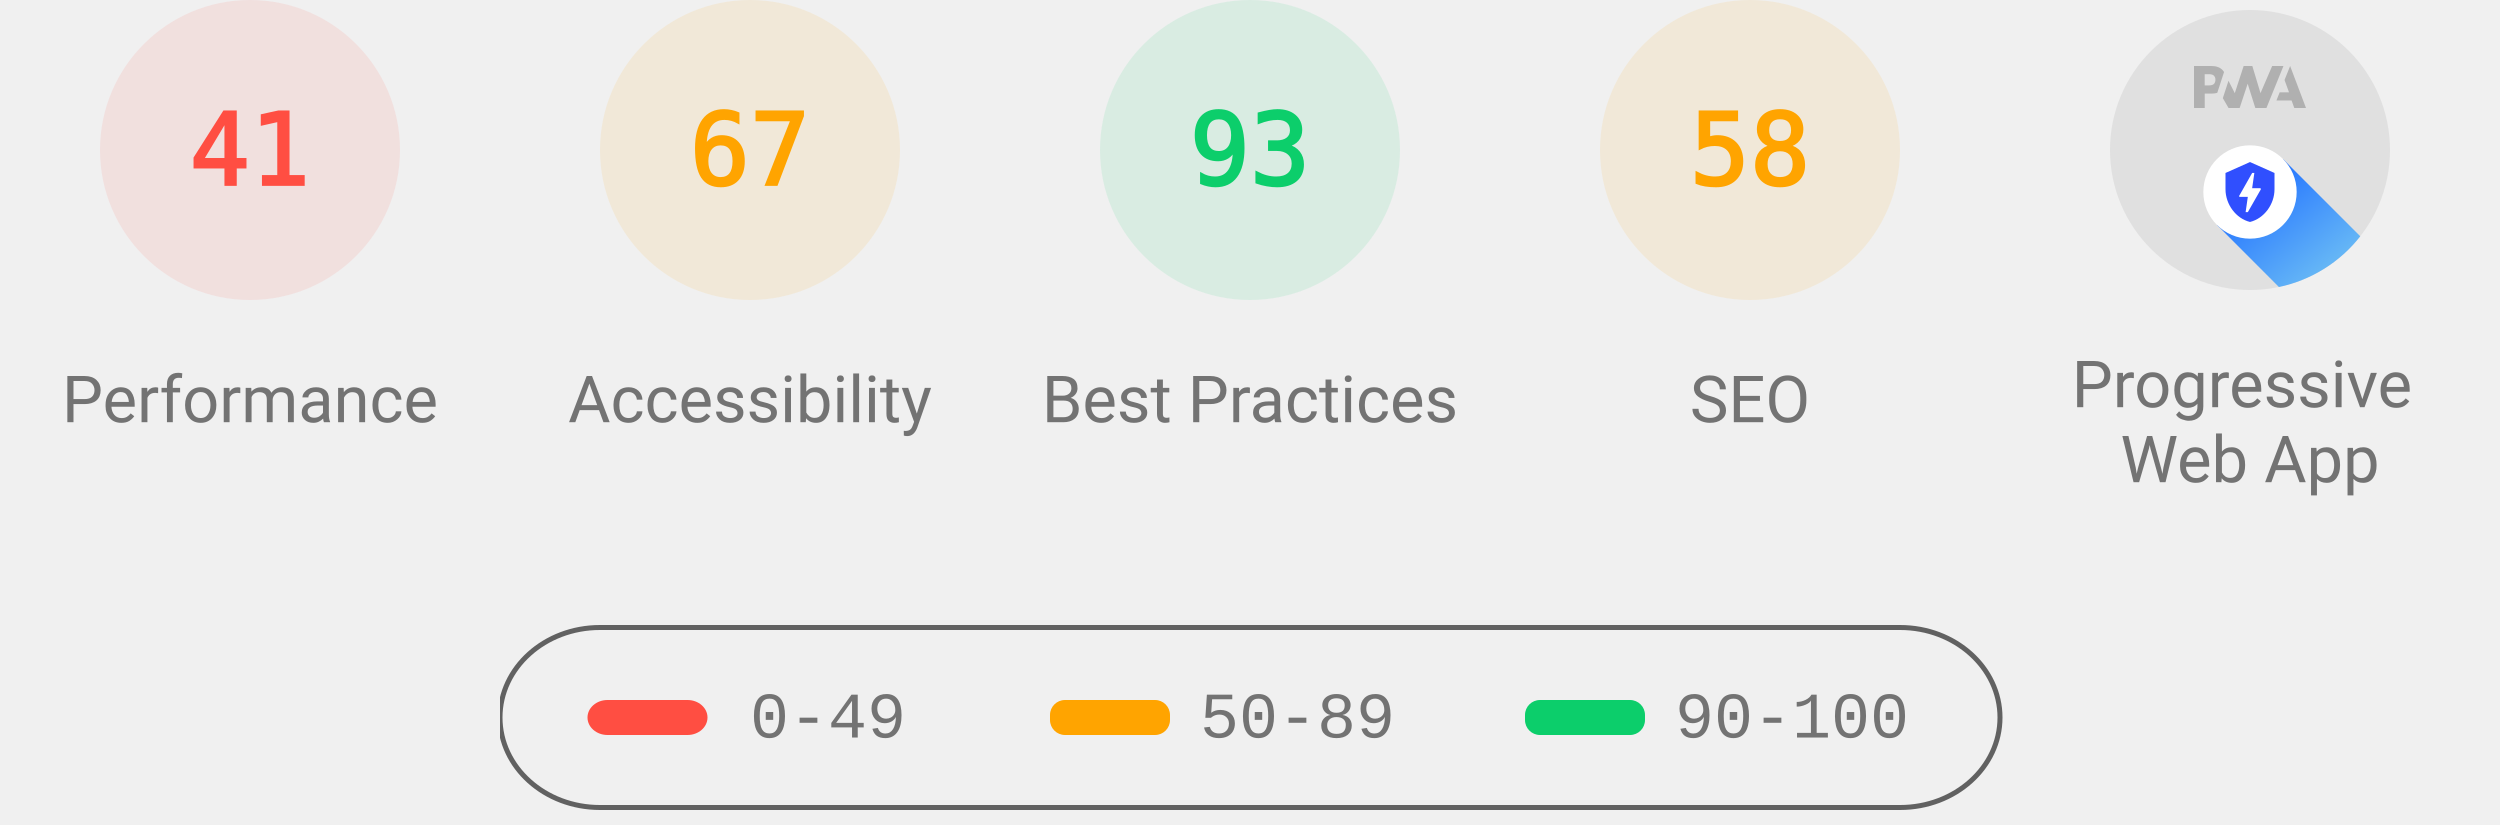
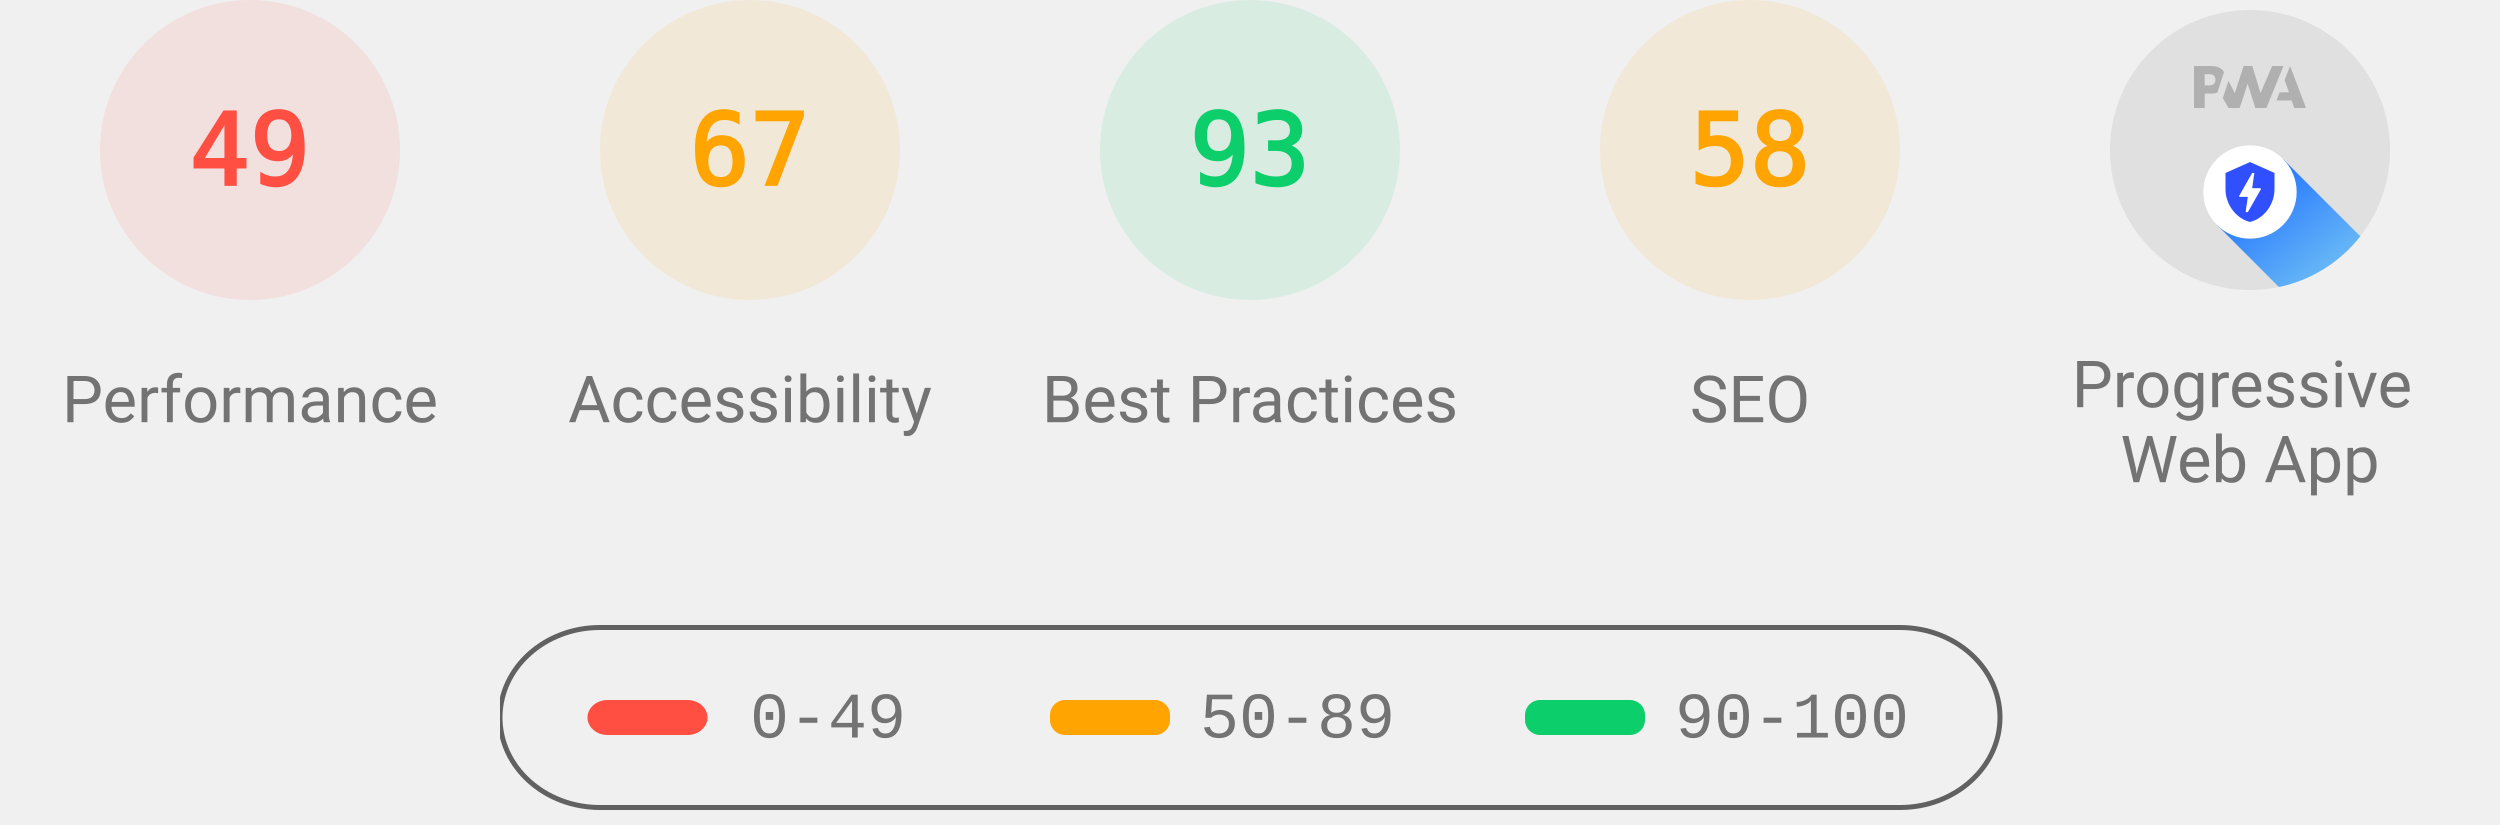
<svg xmlns="http://www.w3.org/2000/svg" class="theme--agnostic" fill="none" width="1000" height="330">
  <style>
			.gauge-base {
				opacity: 0.1
			}

			.gauge-arc {
				fill: none;
				animation-delay: 250ms;
				stroke-linecap: round;
				transform: rotate(-90deg);
				transform-origin: 100px 60px;
				animation: load-gauge 1s ease forwards
			}

			.guage-text {
				font-size: 40px;
				font-family: monospace;
				text-align: center
			}

			.guage-red {
				color: #ff4e42;
				fill: #ff4e42;
				stroke: #ff4e42
			}
			.guage-orange {
				color: #ffa400;
				fill: #ffa400;
				stroke: #ffa400
			}
			.guage-green {
				color: #0cce6b;
				fill: #0cce6b;
				stroke: #0cce6b
			}
			.theme--agnostic .guage-undefined {
				color: #5c5c5c;
				fill: #5c5c5c;
				stroke: #5c5c5c
			}
			.theme--light .guage-undefined {
				color: #1e1e1e;
				fill: #1e1e1e;
				stroke: #1e1e1e
			}
			.theme--dark .guage-undefined {
				color: #f5f5f5;
				fill: #f5f5f5;
				stroke: #f5f5f5
			}

			.guage-title {
				stroke: none;
				font-size: 26px;
				line-height: 26px;
				font-family: Roboto, Halvetica, Arial, sans-serif
			}
			.metric.guage-title {
				font-family: 'Courier New', Courier, monospace
			}
			.theme--agnostic .guage-title {
				color: #737373;
				fill: #737373
			}
			.theme--light .guage-title {
				color: #212121;
				fill: #212121
			}
			.theme--dark .guage-title {
				color: #f5f5f5;
				fill: #f5f5f5
			}

			@keyframes load-gauge {
				from {
					stroke-dasharray: 0 352.858
				}
			}
			.lh-gauge--pwa__disc {
				fill: #e0e0e0
			}
			.lh-gauge--pwa__logo {
				position: relative;
				fill: #b0b0b0
			}
			.lh-gauge--pwa__invisible {
				display: none
			}
			.lh-gauge--pwa__visible {
				display: inline
			}
			.guage-invisible {
				display: none
			}
			.lh-gauge--pwa__logo--primary-color {
				fill: #304ffe
			}
			.theme--agnostic .lh-gauge--pwa__logo--secondary-color {
				fill: #787878
			}
			.theme--light .lh-gauge--pwa__logo--secondary-color {
				fill: #3d3d3d
			}
			.theme--dark .lh-gauge--pwa__logo--secondary-color {
				fill: #d8b6b6
			}
			.theme--light #svg_2 {
				stroke: #00000022
			}
			.theme--agnostic #svg_2 {
				stroke: #616161
			}
			.theme--light #svg_2 {
				stroke: #00000022
			}
			.theme--dark #svg_2 {
				stroke: #f5f5f566
			}
		</style>
  <svg class="guage-div guage-perf guage-red" viewBox="0 0 200 200" width="200" height="200" x="0" y="0">
    <circle class="gauge-base" r="56" cx="100" cy="60" stroke-width="8" />
-     <circle class="gauge-arc guage-arc-1" r="56" cx="100" cy="60" stroke-width="8" style="stroke-dasharray: 144.262, 351.858;" />
-     <text class="guage-text" x="100px" y="60px" alignment-baseline="central" dominant-baseline="central" text-anchor="middle">41</text>
+     <circle class="gauge-arc guage-arc-1" r="56" cx="100" cy="60" stroke-width="8" style="stroke-dasharray: 172.41, 351.858;" />
+     <text class="guage-text" x="100px" y="60px" alignment-baseline="central" dominant-baseline="central" text-anchor="middle">49</text>
    <text class="guage-title" x="100px" y="160px" alignment-baseline="central" dominant-baseline="central" text-anchor="middle">Performance</text>
  </svg>
  <svg class="guage-div guage-acc guage-orange" viewBox="0 0 200 200" width="200" height="200" x="200" y="0">
    <circle class="gauge-base" r="56" cx="100" cy="60" stroke-width="8" />
    <circle class="gauge-arc guage-arc-2" r="56" cx="100" cy="60" stroke-width="8" style="stroke-dasharray: 235.745, 351.858;" />
    <text class="guage-text" x="100px" y="60px" alignment-baseline="central" dominant-baseline="central" text-anchor="middle">67</text>
    <text class="guage-title" x="100px" y="160px" alignment-baseline="central" dominant-baseline="central" text-anchor="middle">Accessibility</text>
  </svg>
  <svg class="guage-div guage-best guage-green" viewBox="0 0 200 200" width="200" height="200" x="400" y="0">
    <circle class="gauge-base" r="56" cx="100" cy="60" stroke-width="8" />
    <circle class="gauge-arc guage-arc-3" r="56" cx="100" cy="60" stroke-width="8" style="stroke-dasharray: 327.228, 351.858;" />
    <text class="guage-text" x="100px" y="60px" alignment-baseline="central" dominant-baseline="central" text-anchor="middle">93</text>
    <text class="guage-title" x="100px" y="160px" alignment-baseline="central" dominant-baseline="central" text-anchor="middle">Best Practices</text>
  </svg>
  <svg class="guage-div guage-seo guage-orange" viewBox="0 0 200 200" width="200" height="200" x="600" y="0">
    <circle class="gauge-base" r="56" cx="100" cy="60" stroke-width="8" />
    <circle class="gauge-arc guage-arc-4" r="56" cx="100" cy="60" stroke-width="8" style="stroke-dasharray: 204.078, 351.858;" />
    <text class="guage-text" x="100px" y="60px" alignment-baseline="central" dominant-baseline="central" text-anchor="middle">58</text>
    <text class="guage-title" x="100px" y="160px" alignment-baseline="central" dominant-baseline="central" text-anchor="middle">SEO</text>
  </svg>
  <svg class="guage-div guage-pwa " viewBox="0 0 200 200" width="200" height="200" x="800" y="0">
    <svg viewBox="0 0 60 60" width="112" height="112" x="44" y="4">
      <defs>
        <linearGradient id="lh-gauge--pwa__check-circle__gradient-0" x1="50%" y1="0%" x2="50%" y2="100%">
          <stop stop-color="#00C852" offset="0%" />
          <stop stop-color="#009688" offset="100%" />
        </linearGradient>
        <linearGradient id="lh-gauge--pwa__installable__shadow-gradient-0" x1="76.056%" x2="24.111%" y1="82.995%" y2="24.735%">
          <stop stop-color="#A5D6A7" offset="0%" />
          <stop stop-color="#80CBC4" offset="100%" />
        </linearGradient>
        <linearGradient id="lh-gauge--pwa__fast-reliable__shadow-gradient-0" x1="76.056%" y1="82.995%" x2="25.678%" y2="26.493%">
          <stop stop-color="#64B5F6" offset="0%" />
          <stop stop-color="#2979FF" offset="100%" />
        </linearGradient>
        <g id="lh-gauge--pwa__fast-reliable-badge-0">
          <circle fill="#FFFFFF" cx="10" cy="10" r="10" />
          <path fill="#304FFE" d="M10 3.58l5.25 2.34v3.5c0 3.23-2.24 6.26-5.25 7-3.01-.74-5.25-3.77-5.25-7v-3.5L10 3.58zm-.47 10.74l2.76-4.83.03-.07c.04-.08 0-.24-.22-.24h-1.64l.47-3.26h-.47l-2.7 4.77c-.02.01.05-.1-.04.05-.09.16-.1.31.18.31h1.63l-.47 3.27h.47z" />
        </g>
        <g id="lh-gauge--pwa__installable-badge-0">
          <circle fill="#FFFFFF" cx="10" cy="10" r="10" />
          <path fill="#009688" d="M10 4.167A5.835 5.835 0 0 0 4.167 10 5.835 5.835 0 0 0 10 15.833 5.835 5.835 0 0 0 15.833 10 5.835 5.835 0 0 0 10 4.167zm2.917 6.416h-2.334v2.334H9.417v-2.334H7.083V9.417h2.334V7.083h1.166v2.334h2.334v1.166z" />
        </g>
      </defs>
      <g stroke="none" fill-rule="nonzero">
        <circle class="lh-gauge--pwa__disc" cx="30" cy="30" r="30" />
        <g class="lh-gauge--pwa__logo">
          <path d="M35.66 19.39l.7-1.75h2L37.4 15 38.6 12l3.4 9h-2.51l-.58-1.61z" />
          <path d="M33.52 21l3.65-9h-2.42l-2.5 5.82L30.5 12h-1.86l-1.9 5.82-1.35-2.65-1.21 3.72L25.4 21h2.38l1.72-5.2 1.64 5.2z" />
          <path fill-rule="nonzero" d="M20.3 17.91h1.48c.45 0 .85-.05 1.2-.15l.39-1.18 1.07-3.3a2.64 2.64 0 0 0-.28-.37c-.55-.6-1.36-.91-2.42-.91H18v9h2.3V17.9zm1.96-3.84c.22.22.33.5.33.87 0 .36-.1.65-.29.87-.2.23-.59.35-1.15.35h-.86v-2.41h.87c.52 0 .89.1 1.1.32z" />
        </g>
        <rect class="lh-gauge--pwa__component lh-gauge--pwa__na-line lh-gauge--pwa__invisible" fill="#FFFFFF" x="20" y="32" width="20" height="4" rx="2" />
        <g class="lh-gauge--pwa__component lh-gauge--pwa__fast-reliable-badge lh-gauge--pwa__visible" transform="translate(20, 29)">
          <path fill="url(#lh-gauge--pwa__fast-reliable__shadow-gradient-0)" d="M33.63 19.49A30 30 0 0 1 16.2 30.36L3 17.14 17.14 3l16.49 16.49z" />
          <use href="#lh-gauge--pwa__fast-reliable-badge-0" />
        </g>
        <g class="lh-gauge--pwa__component lh-gauge--pwa__installable-badge lh-gauge--pwa__invisible" transform="translate(20, 29)">
          <path fill="url(#lh-gauge--pwa__installable__shadow-gradient-0)" d="M33.629 19.487c-4.272 5.453-10.391 9.39-17.415 10.869L3 17.142 17.142 3 33.63 19.487z" />
          <use href="#lh-gauge--pwa__installable-badge-0" />
        </g>
        <g class="lh-gauge--pwa__component lh-gauge--pwa__fast-reliable-installable-badges lh-gauge--pwa__invisible">
          <g transform="translate(8, 29)">
            <path fill="url(#lh-gauge--pwa__fast-reliable__shadow-gradient-0)" d="M16.321 30.463L3 17.143 17.142 3l22.365 22.365A29.864 29.864 0 0 1 22 31c-1.942 0-3.84-.184-5.679-.537z" />
            <use href="#lh-gauge--pwa__fast-reliable-badge-0" />
          </g>
          <g transform="translate(32, 29)">
            <path fill="url(#lh-gauge--pwa__installable__shadow-gradient-0)" d="M25.982 11.84a30.107 30.107 0 0 1-13.08 15.203L3 17.143 17.142 3l8.84 8.84z" />
            <use href="#lh-gauge--pwa__installable-badge-0" />
          </g>
        </g>
        <g class="lh-gauge--pwa__component lh-gauge--pwa__check-circle lh-gauge--pwa__invisible" transform="translate(18, 28)">
          <circle fill="#FFFFFF" cx="12" cy="12" r="12" />
          <path fill="url(#lh-gauge--pwa__check-circle__gradient-0)" d="M12 2a10 10 0 1 0 0 20 10 10 0 0 0 0-20zm-2 15l-5-5 1.41-1.41L10 14.17l7.59-7.59L19 8l-9 9z" />
        </g>
      </g>
    </svg>
    <text class="guage-title" y="160px" alignment-baseline="central" dominant-baseline="central" text-anchor="middle">
      <tspan x="100px" dy="-6px">Progressive</tspan>
      <tspan x="100px" dy="30px">Web App</tspan>
    </text>
  </svg>
  <svg width="604" height="76" x="200" y="250">
    <g>
      <rect fill="none" id="canvas_background" height="80" width="604" y="-1" x="-1" />
      <g display="none" overflow="visible" y="0" x="0" height="100%" width="100%" id="canvasGrid">
        <rect fill="url(#gridpattern)" stroke-width="0" y="0" x="0" height="100%" width="100%" />
      </g>
    </g>
    <g>
      <rect fill-opacity="0" stroke-width="2" rx="40" id="svg_2" height="72" width="600" y="1" x="0" fill="#000000" />
      <rect stroke="#000" rx="8" id="svg_3" height="14" width="48" y="30" x="35" stroke-opacity="null" stroke-width="0" fill="#ff4e42" />
      <rect stroke="#000" rx="6" id="svg_4" height="14" width="48" y="30" x="220" stroke-opacity="null" stroke-width="0" fill="#ffa400" />
      <rect stroke="#000" rx="6" id="svg_5" height="14" width="48" y="30" x="410" stroke-opacity="null" stroke-width="0" fill="#0cce6b" />
      <text class="metric guage-title" xml:space="preserve" text-anchor="start" font-size="26" id="svg_6" y="45" x="100" stroke-opacity="null" stroke-width="0" stroke="#000">0-49</text>
      <text class="metric guage-title" xml:space="preserve" text-anchor="start" font-size="26" id="svg_7" y="45" x="280" stroke-opacity="null" stroke-width="0" stroke="#000">50-89</text>
      <text class="metric guage-title" xml:space="preserve" text-anchor="start" font-size="26" id="svg_8" y="45" x="470" stroke-opacity="null" stroke-width="0" stroke="#000">90-100</text>
    </g>
  </svg>
</svg>
